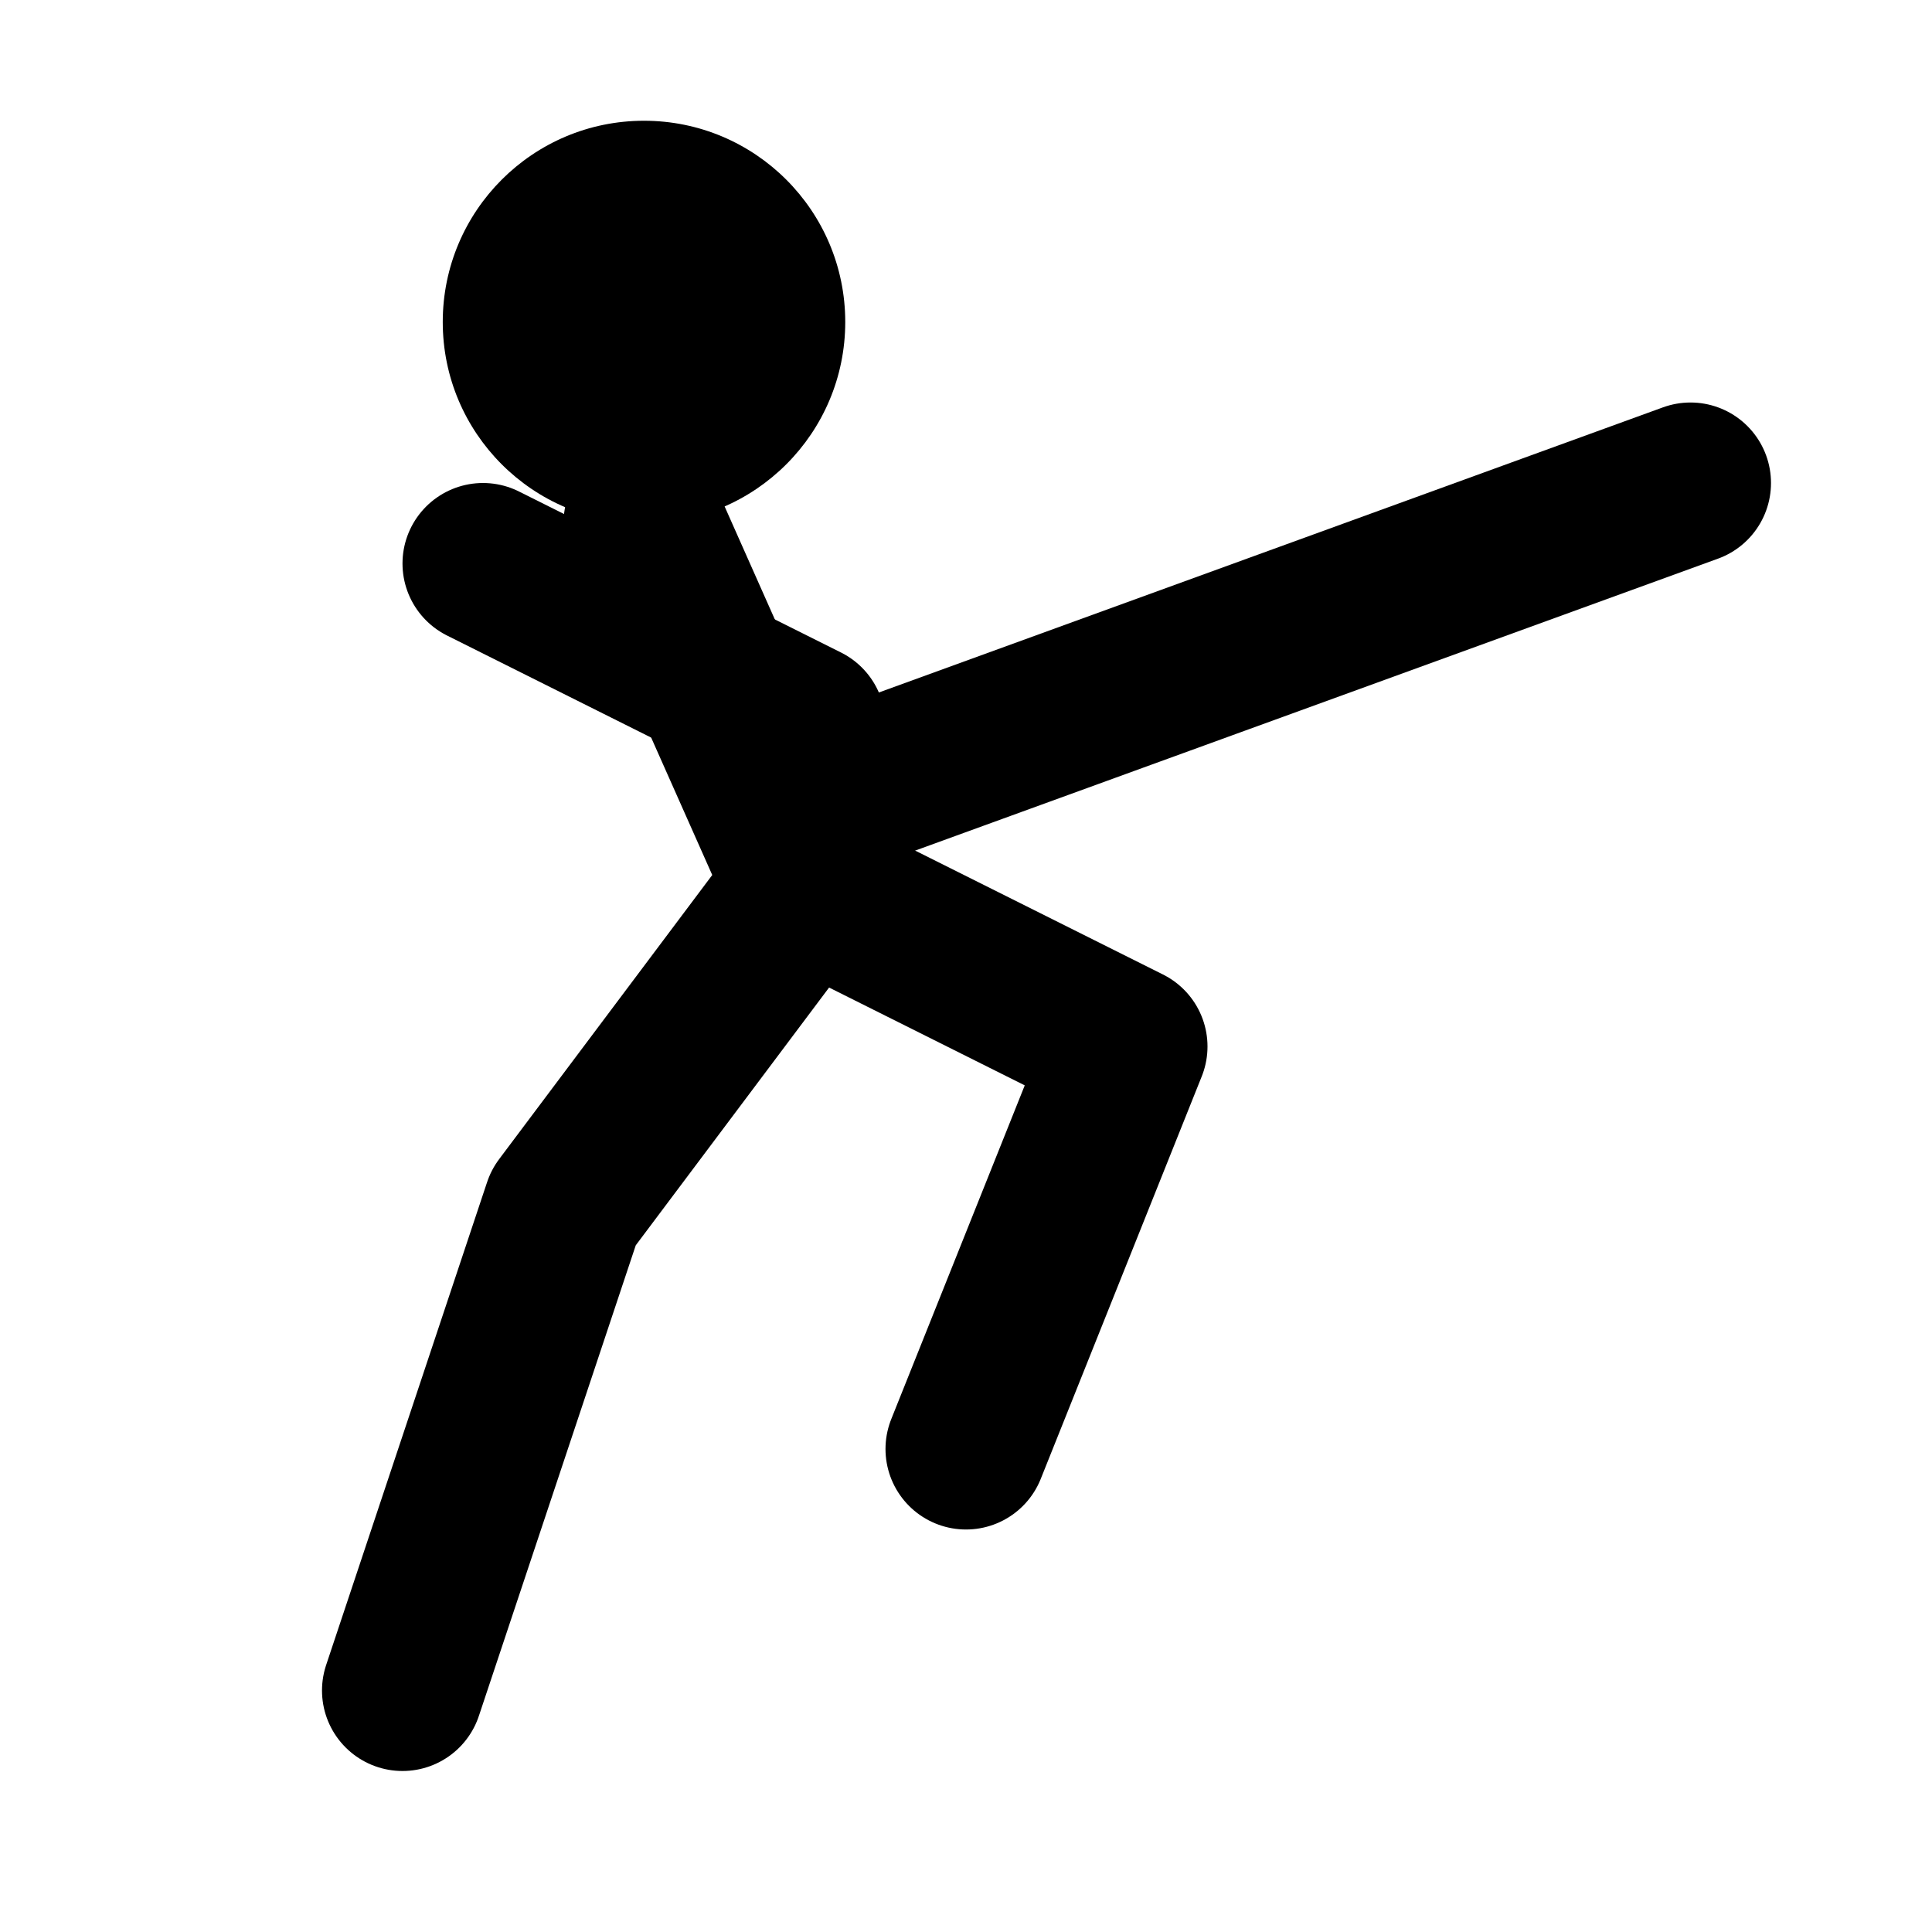
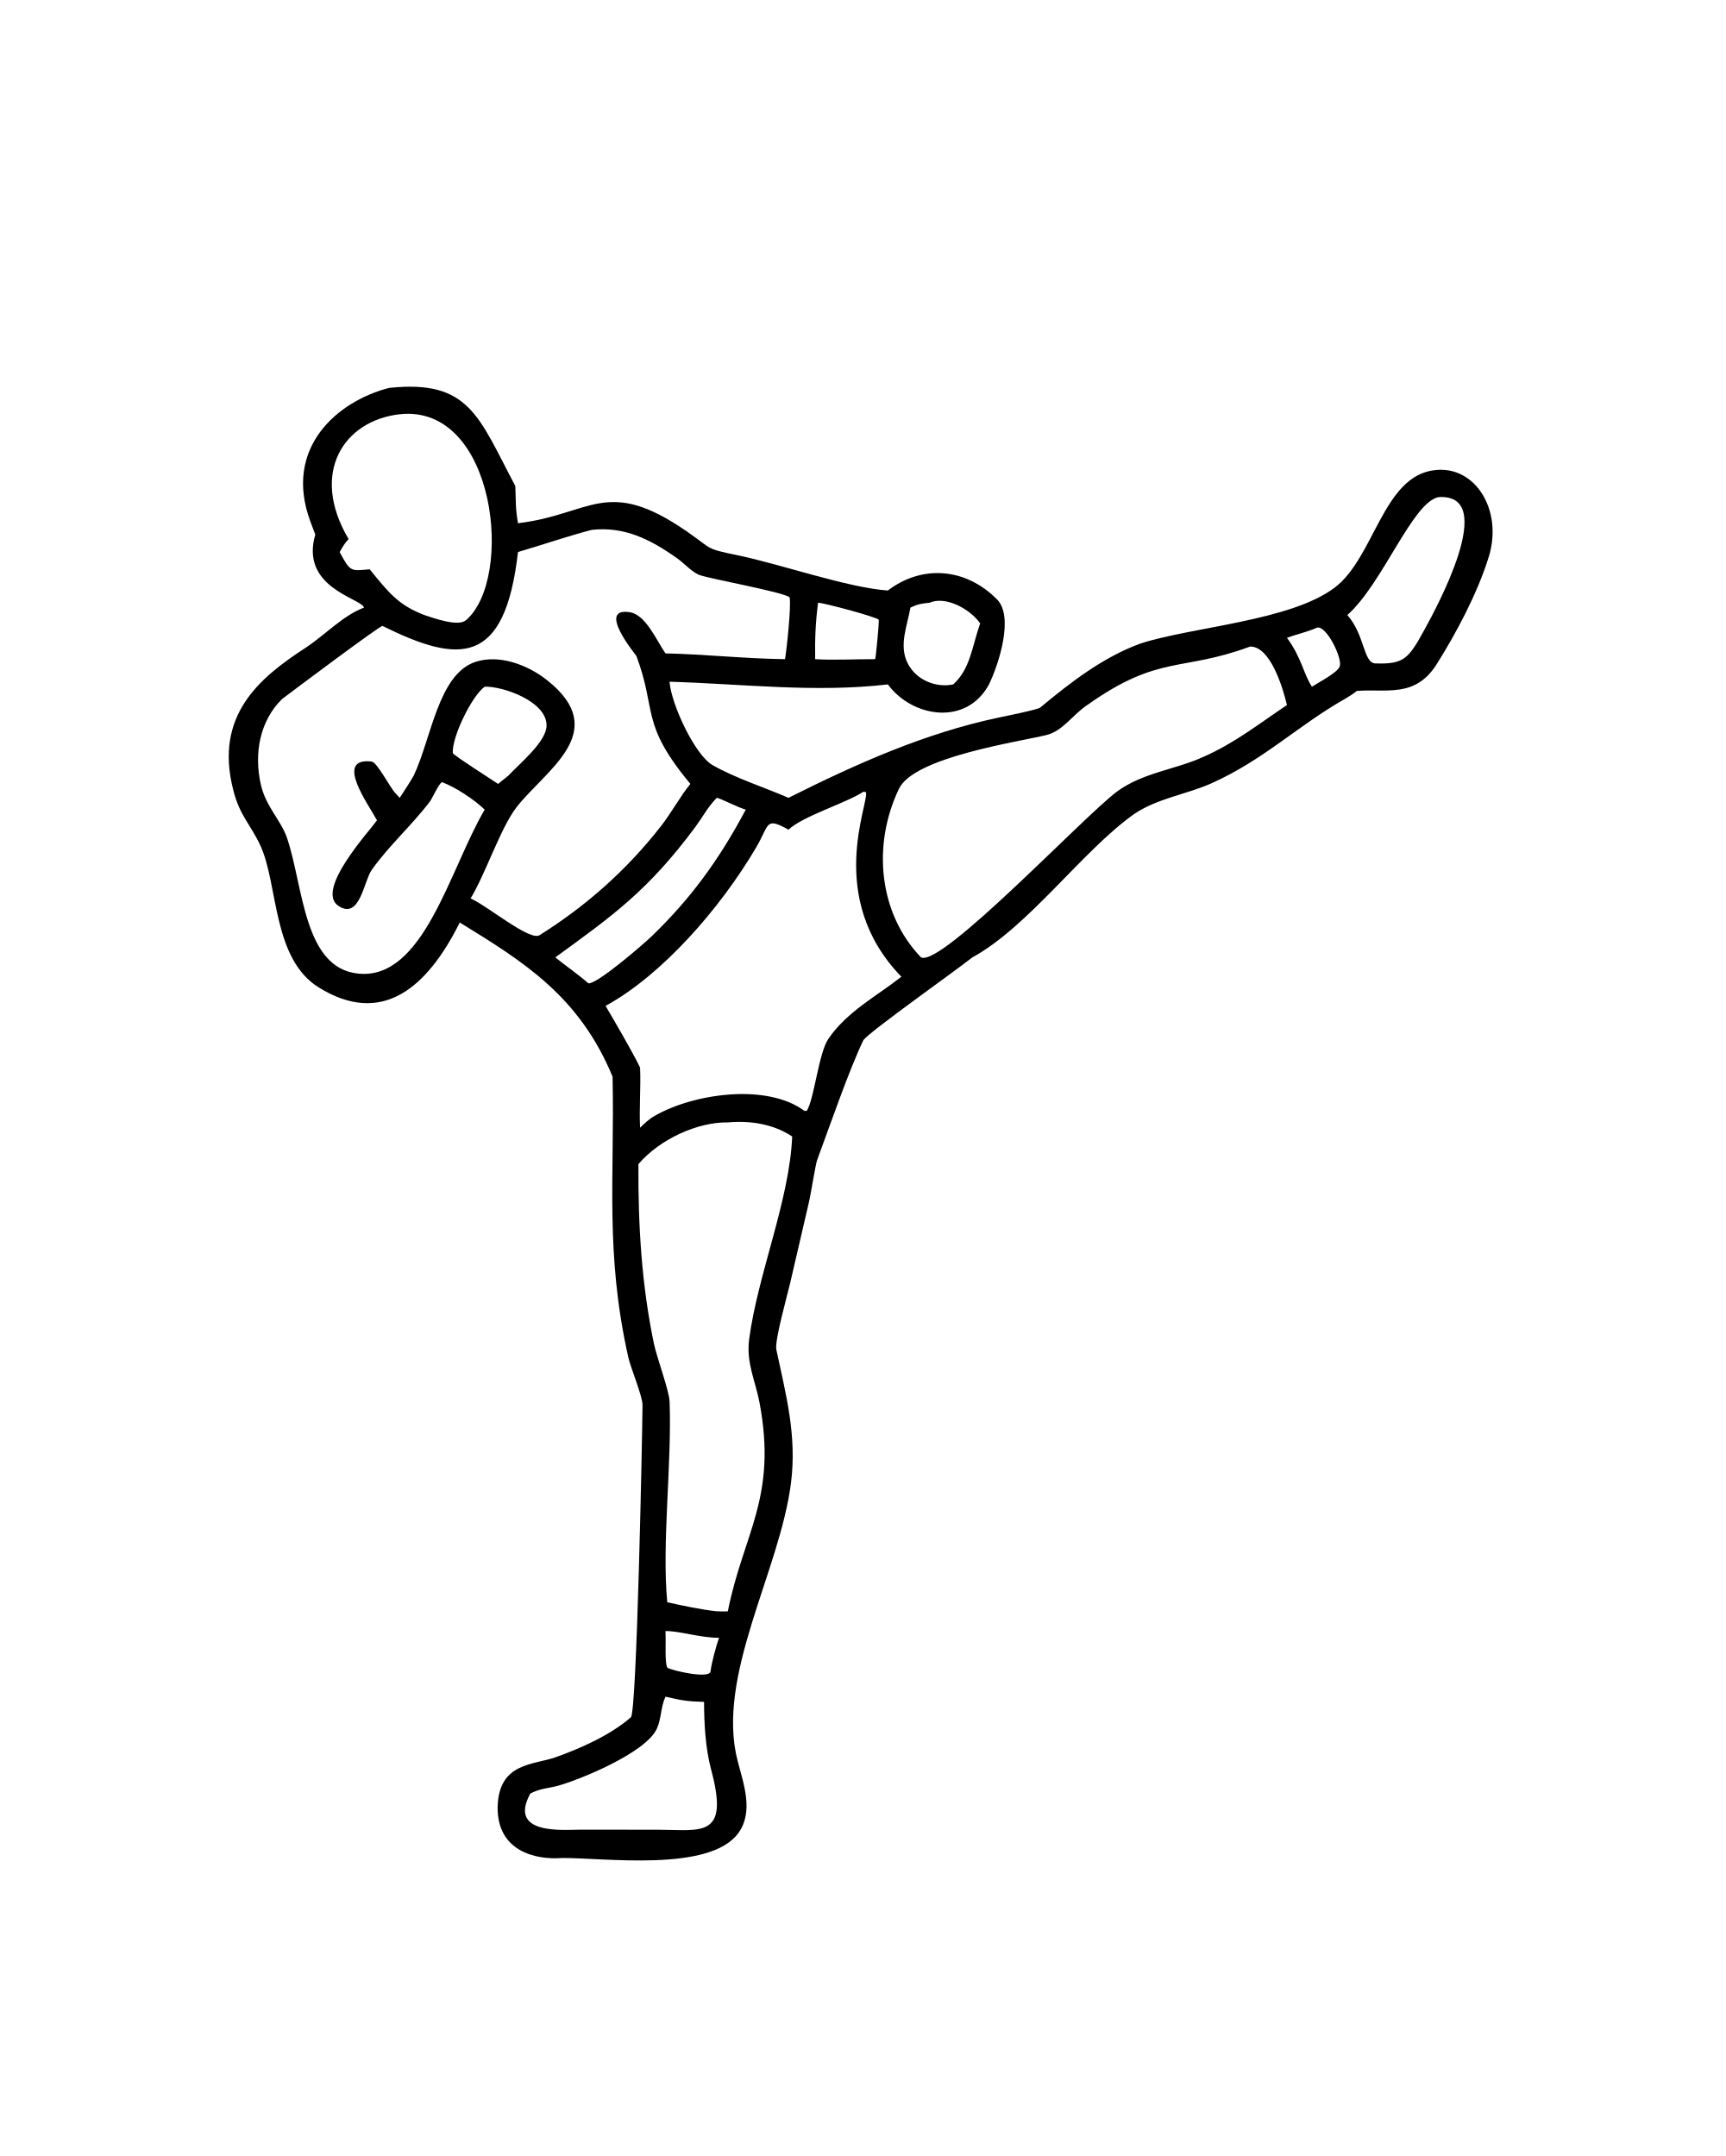
- <svg xmlns="http://www.w3.org/2000/svg" viewBox="0 0 24 24" fill="none" stroke="none">
-   <circle cx="8" cy="4" r="2.5" fill="currentColor" />
-   <path d="M8 6.5L10 11L7 15L5 21" stroke="currentColor" stroke-width="2" stroke-linecap="round" stroke-linejoin="round" />
-   <path d="M10 11L14 13L12 18" stroke="currentColor" stroke-width="2" stroke-linecap="round" stroke-linejoin="round" />
-   <path d="M10 9L6 7" stroke="currentColor" stroke-width="2" stroke-linecap="round" />
-   <path d="M10 10L21 6" stroke="currentColor" stroke-width="2" stroke-linecap="round" />
+ <svg xmlns="http://www.w3.org/2000/svg" height="4096" preserveAspectRatio="none" style="display: block;" version="1.1" viewBox="0 0 4096 4096" width="3277">
+   <path d="M 923.646 736.968 C 1114.57 720.766 1136.03 791.45 1223.44 923.385 C 1225.11 953.355 1223.26 963.387 1229.76 994.007 C 1402.93 977.78 1439.81 904.035 1630.41 1009.5 C 1693.31 1044.31 1672.75 1041.88 1750.9 1054.83 C 1854.13 1071.92 2011.56 1116.38 2107.9 1121.86 C 2188.57 1072.62 2292.23 1078.23 2367.2 1138.82 C 2407.76 1171.59 2371.25 1262.25 2347.66 1300.76 C 2293.99 1379.62 2166.11 1363.22 2107.9 1300.25 C 1935.81 1316.42 1761.83 1299.19 1589.51 1295.15 C 1593.92 1338.69 1650.1 1434.54 1691.62 1453.52 C 1746.36 1478.55 1814 1495.48 1871.96 1515.71 C 2035.83 1450.12 2195.5 1393.08 2370.3 1363.36 C 2382.68 1361.26 2463.63 1348.29 2469.75 1344.2 C 2544.24 1294.49 2620.97 1247.79 2708.02 1222.49 C 2830.79 1190.69 3063.93 1179.91 3168.98 1116.22 C 3263.26 1059.06 3283.56 903.642 3406.72 893.142 C 3502.54 884.009 3568.42 969.327 3534.79 1057.25 C 3508.17 1126.82 3456.52 1204.11 3410.44 1262.4 C 3359.42 1326.94 3289.52 1307.96 3221.35 1312.65 C 3213.15 1317.99 3202.15 1323.64 3193.22 1327.7 C 3080.41 1378.99 2999.95 1443.95 2875.84 1488.25 C 2815.91 1509.64 2748.69 1516.2 2692.09 1546.77 C 2568.81 1617.14 2442.3 1760.21 2308.61 1818.85 C 2261.03 1848.65 2067.99 1957.88 2049.98 1975.82 C 2015.28 2033.69 1970.15 2138.87 1939.79 2204.34 C 1936.42 2211.61 1925.18 2267.38 1921.28 2281.32 L 1875.71 2438.44 C 1868.23 2463.8 1838.79 2547.07 1843.18 2564.03 C 1865.72 2649.06 1892.17 2726.35 1878 2816.89 C 1851.8 2984.36 1698.6 3184.27 1751.33 3345.6 C 1765.59 3389.23 1789.67 3442 1753.06 3482.38 C 1685.08 3557.37 1434.33 3529.29 1334.32 3529.86 C 1269.8 3533.9 1180.8 3516.1 1181.44 3433.99 C 1183.36 3347.75 1266.5 3353.62 1320.3 3338.13 C 1377.41 3321.7 1448.6 3296.86 1497.87 3262.47 C 1511.94 3252.64 1524.92 2725.21 1525.46 2669.73 C 1525.63 2652.27 1497.61 2599.9 1491.51 2578.06 C 1436.01 2379.05 1459.44 2235.99 1454.35 2045.45 C 1374.96 1892.17 1243.13 1827.18 1091.56 1752.58 C 1012.97 1878.69 905.517 1949.66 756.958 1876.07 C 646.445 1821.34 660.74 1681 618.6 1607.13 C 595.597 1566.82 568.835 1549.67 553.901 1501.2 C 507.789 1358.66 617.152 1287.21 724.647 1231.12 C 771.322 1206.77 813.337 1169.69 864.44 1154.26 L 862.864 1152.33 C 848.581 1135.27 712.768 1113.39 748.571 1015.59 C 744.798 1007.4 740.769 999.201 736.985 991.057 C 671.511 850.163 802.136 761.949 923.646 736.968 z M 1229.76 1048.79 C 1198.67 1266.92 1089.62 1260.96 908.089 1189.17 C 903.684 1187.43 691.906 1314.49 669.671 1328.04 C 617.993 1368.45 601.606 1430.64 619.76 1492.11 C 631.904 1533.24 667.769 1559.04 681.845 1592.88 C 720.658 1686.21 721.258 1838.77 849.997 1849.64 C 1005.99 1862.82 1067.22 1651.64 1150.73 1538.17 C 1125.34 1518.46 1081.33 1495.59 1050.02 1486.09 C 1044.56 1484.44 1025.69 1517.49 1020.93 1522.49 C 977.445 1568.28 921.533 1608.03 882.143 1653.13 C 863.661 1674.29 854.331 1747.85 803.717 1721.17 C 747.123 1691.33 877.486 1578.57 895.023 1558.5 C 875.475 1529.03 791.979 1438.57 882.268 1446.76 C 895.298 1447.94 925.556 1495.71 938.693 1506.83 L 948.984 1515.71 C 959.46 1502.68 972.62 1487.16 982.068 1473.7 C 1023.93 1403.93 1040.15 1280.77 1128.89 1257.44 C 1185.05 1242.68 1252.49 1262.84 1298.86 1292.19 C 1454.15 1390.5 1292.87 1463.97 1225.34 1534.65 C 1188.1 1573.63 1151.9 1661.71 1117.22 1706.9 C 1156.14 1720.22 1257.63 1788.38 1280.86 1776.74 C 1387.86 1723.1 1486.74 1654.61 1570.21 1568.5 C 1594.33 1543.62 1615.03 1512.92 1638.95 1489.29 C 1519 1373.29 1560.51 1352.7 1510.88 1246.12 C 1510.38 1245.03 1414.76 1152.95 1495.35 1163.11 C 1532.92 1167.85 1558.02 1215.68 1579.89 1241.32 C 1673.69 1242.9 1765.81 1251.25 1863.77 1252.31 C 1867.63 1235 1878.92 1150.21 1874.66 1134.76 C 1858.13 1124.48 1691.86 1100.72 1661.74 1092.7 C 1644.29 1088.05 1624.22 1070.08 1608.39 1061.07 C 1542.43 1023.56 1481.37 999.917 1404.79 1006.68 C 1348.45 1018.36 1287.35 1035.26 1229.76 1048.79 z M 1871.96 1576.25 C 1815.95 1551.27 1827.34 1566.36 1795.03 1610.27 C 1709.54 1726.46 1571.26 1852.77 1437.71 1910.98 C 1460.91 1942.62 1499.65 1995.59 1519.64 2028.04 C 1521.73 2065.37 1517.33 2103.52 1519.64 2142.43 C 1530.84 2133.8 1541.72 2125.38 1554.83 2119.72 C 1646.73 2077.45 1820.56 2057.28 1910.18 2110.63 L 1915.47 2110.3 C 1933.14 2087.85 1943.63 2000.74 1966.6 1973.7 C 2010.97 1921.49 2082.63 1891.99 2140.01 1855.59 C 1957.56 1705.26 2064.88 1524 2055.8 1504.84 L 2049.98 1504.16 C 2007.53 1526.11 1905.68 1550.57 1871.96 1576.25 z M 1515.68 2211.62 C 1514.9 2327.75 1523.14 2439.68 1552.32 2551.98 C 1559.5 2579.62 1588.78 2641.73 1589.76 2663.1 C 1595.21 2781.75 1570.92 2933.86 1584.22 3044 C 1620.89 3050.44 1664.87 3058.1 1701.8 3061.19 C 1710.35 3061.34 1719.49 3061.7 1727.98 3061.19 C 1764.73 2913.11 1846.08 2845.22 1803.06 2664.07 C 1793.23 2622.68 1771.22 2589.19 1778.66 2544.06 C 1798.9 2421.31 1874.48 2280.36 1880.78 2159.11 C 1834.97 2134.71 1779.12 2128.68 1727.98 2132.38 C 1657.27 2131.4 1567.12 2163.54 1515.68 2211.62 z M 2186.65 1818.85 C 2235.91 1837.99 2576.74 1547.63 2653 1503.19 C 2713.99 1467.65 2791.7 1461.93 2857.45 1437.74 C 2931.06 1411.88 2987.89 1375.67 3055.43 1339.45 C 3044.77 1303.57 3015.18 1227.57 2967.86 1228.38 C 2805.19 1276.62 2751.91 1242.94 2582.68 1338.69 C 2547.54 1356.85 2523.62 1389 2483.92 1396.54 C 2414.46 1409.9 2170.09 1438.58 2134.27 1498.53 C 2069.74 1606.56 2086.98 1736.02 2186.65 1818.85 z M 827.597 1024.09 C 817.325 1033.24 814.469 1037.69 806.419 1048.79 C 832.058 1087 832.468 1084.81 877.671 1081.53 C 922.564 1125.79 945.716 1149.57 1007.54 1168.46 C 1029.81 1174.39 1087.61 1191.09 1106.25 1178.32 C 1221.26 1099.6 1177.59 767.199 948.984 786.971 C 815.351 799.157 735.074 898.966 827.597 1024.09 z M 2263.08 1300.25 C 2303.65 1270.76 2307.13 1230.22 2327.04 1184.24 C 2301.72 1155.77 2244.12 1131.92 2206.84 1145.07 C 2186.42 1146.97 2181.05 1147.16 2161.55 1154.26 C 2154.1 1188.72 2133.56 1225.69 2154.64 1259.61 C 2175.87 1293.77 2225.19 1306.88 2263.08 1300.25 z M 1579.89 3098.75 C 1581.57 3118.23 1577.55 3159.79 1584.53 3168.32 C 1592.7 3173.22 1685.77 3190.85 1686.94 3175.02 C 1689.44 3158.64 1700.42 3126.79 1707.08 3111.47 C 1662.76 3111.8 1611.02 3097.93 1579.89 3098.75 z M 1935.31 1252.31 C 1977.93 1254.5 2033.56 1252.09 2077.73 1252.31 C 2079.26 1250.51 2087.22 1184.86 2086.29 1177.35 C 2080.31 1171.94 1955.95 1145.25 1942.25 1145.07 C 1936 1182.8 1934.61 1214.48 1935.31 1252.31 z M 3055.43 1211.67 C 3090.38 1249.56 3095.31 1281.67 3114.78 1304.59 C 3128.65 1297.24 3176.1 1277.9 3180.84 1265.85 C 3187.22 1249.61 3148.53 1187.45 3126.83 1192.43 C 3100.87 1201.44 3080.96 1204.25 3055.43 1211.67 z M 1579.89 3223.42 C 1568.32 3243.6 1570.31 3265.6 1559.3 3284.48 C 1532.23 3330.93 1372.48 3382.33 1324.54 3392.62 C 1299.29 3398.03 1283.76 3397.25 1259.04 3407.36 C 1205.72 3486.03 1335.19 3476.26 1377.88 3476 L 1563.25 3476.14 C 1664.95 3476.35 1732.62 3493.23 1688.3 3361.77 C 1674.72 3321.48 1671.53 3272.59 1671.56 3233.25 C 1633.68 3232.56 1617.21 3230.39 1579.89 3223.42 z M 1150.73 1304.59 C 1120.26 1322 1072.3 1400.62 1075.06 1430.92 C 1082.62 1438.05 1166.5 1480.53 1182.45 1489.29 L 1206.74 1473.7 C 1232.58 1451.33 1296.77 1409.73 1297.58 1378.89 C 1298.81 1331.93 1192.11 1303.33 1150.73 1304.59 z M 1701.8 1515.71 L 1699.32 1517.77 C 1679.92 1533.99 1667.59 1553 1650.82 1571.11 C 1538.44 1692.42 1453.33 1740.32 1318.4 1818.85 C 1343.76 1835.37 1372.77 1851.05 1396.86 1868.1 C 1416.6 1870.48 1526.14 1794.98 1547.6 1778.4 C 1639.33 1707.57 1706.6 1634.32 1770.56 1538.17 C 1752.53 1534.26 1708.48 1515.9 1701.8 1515.71 z M 3265.5 1260.35 C 3333.32 1262.24 3344.16 1251.26 3381.27 1197.17 C 3408.5 1157.48 3560.13 936.452 3415.03 944.487 C 3352.98 954.697 3283.07 1108.41 3198.86 1168.46 C 3240.68 1206.58 3236.8 1260.05 3265.5 1260.35 z" fill="currentColor" transform="translate(0,0)" />
</svg>
